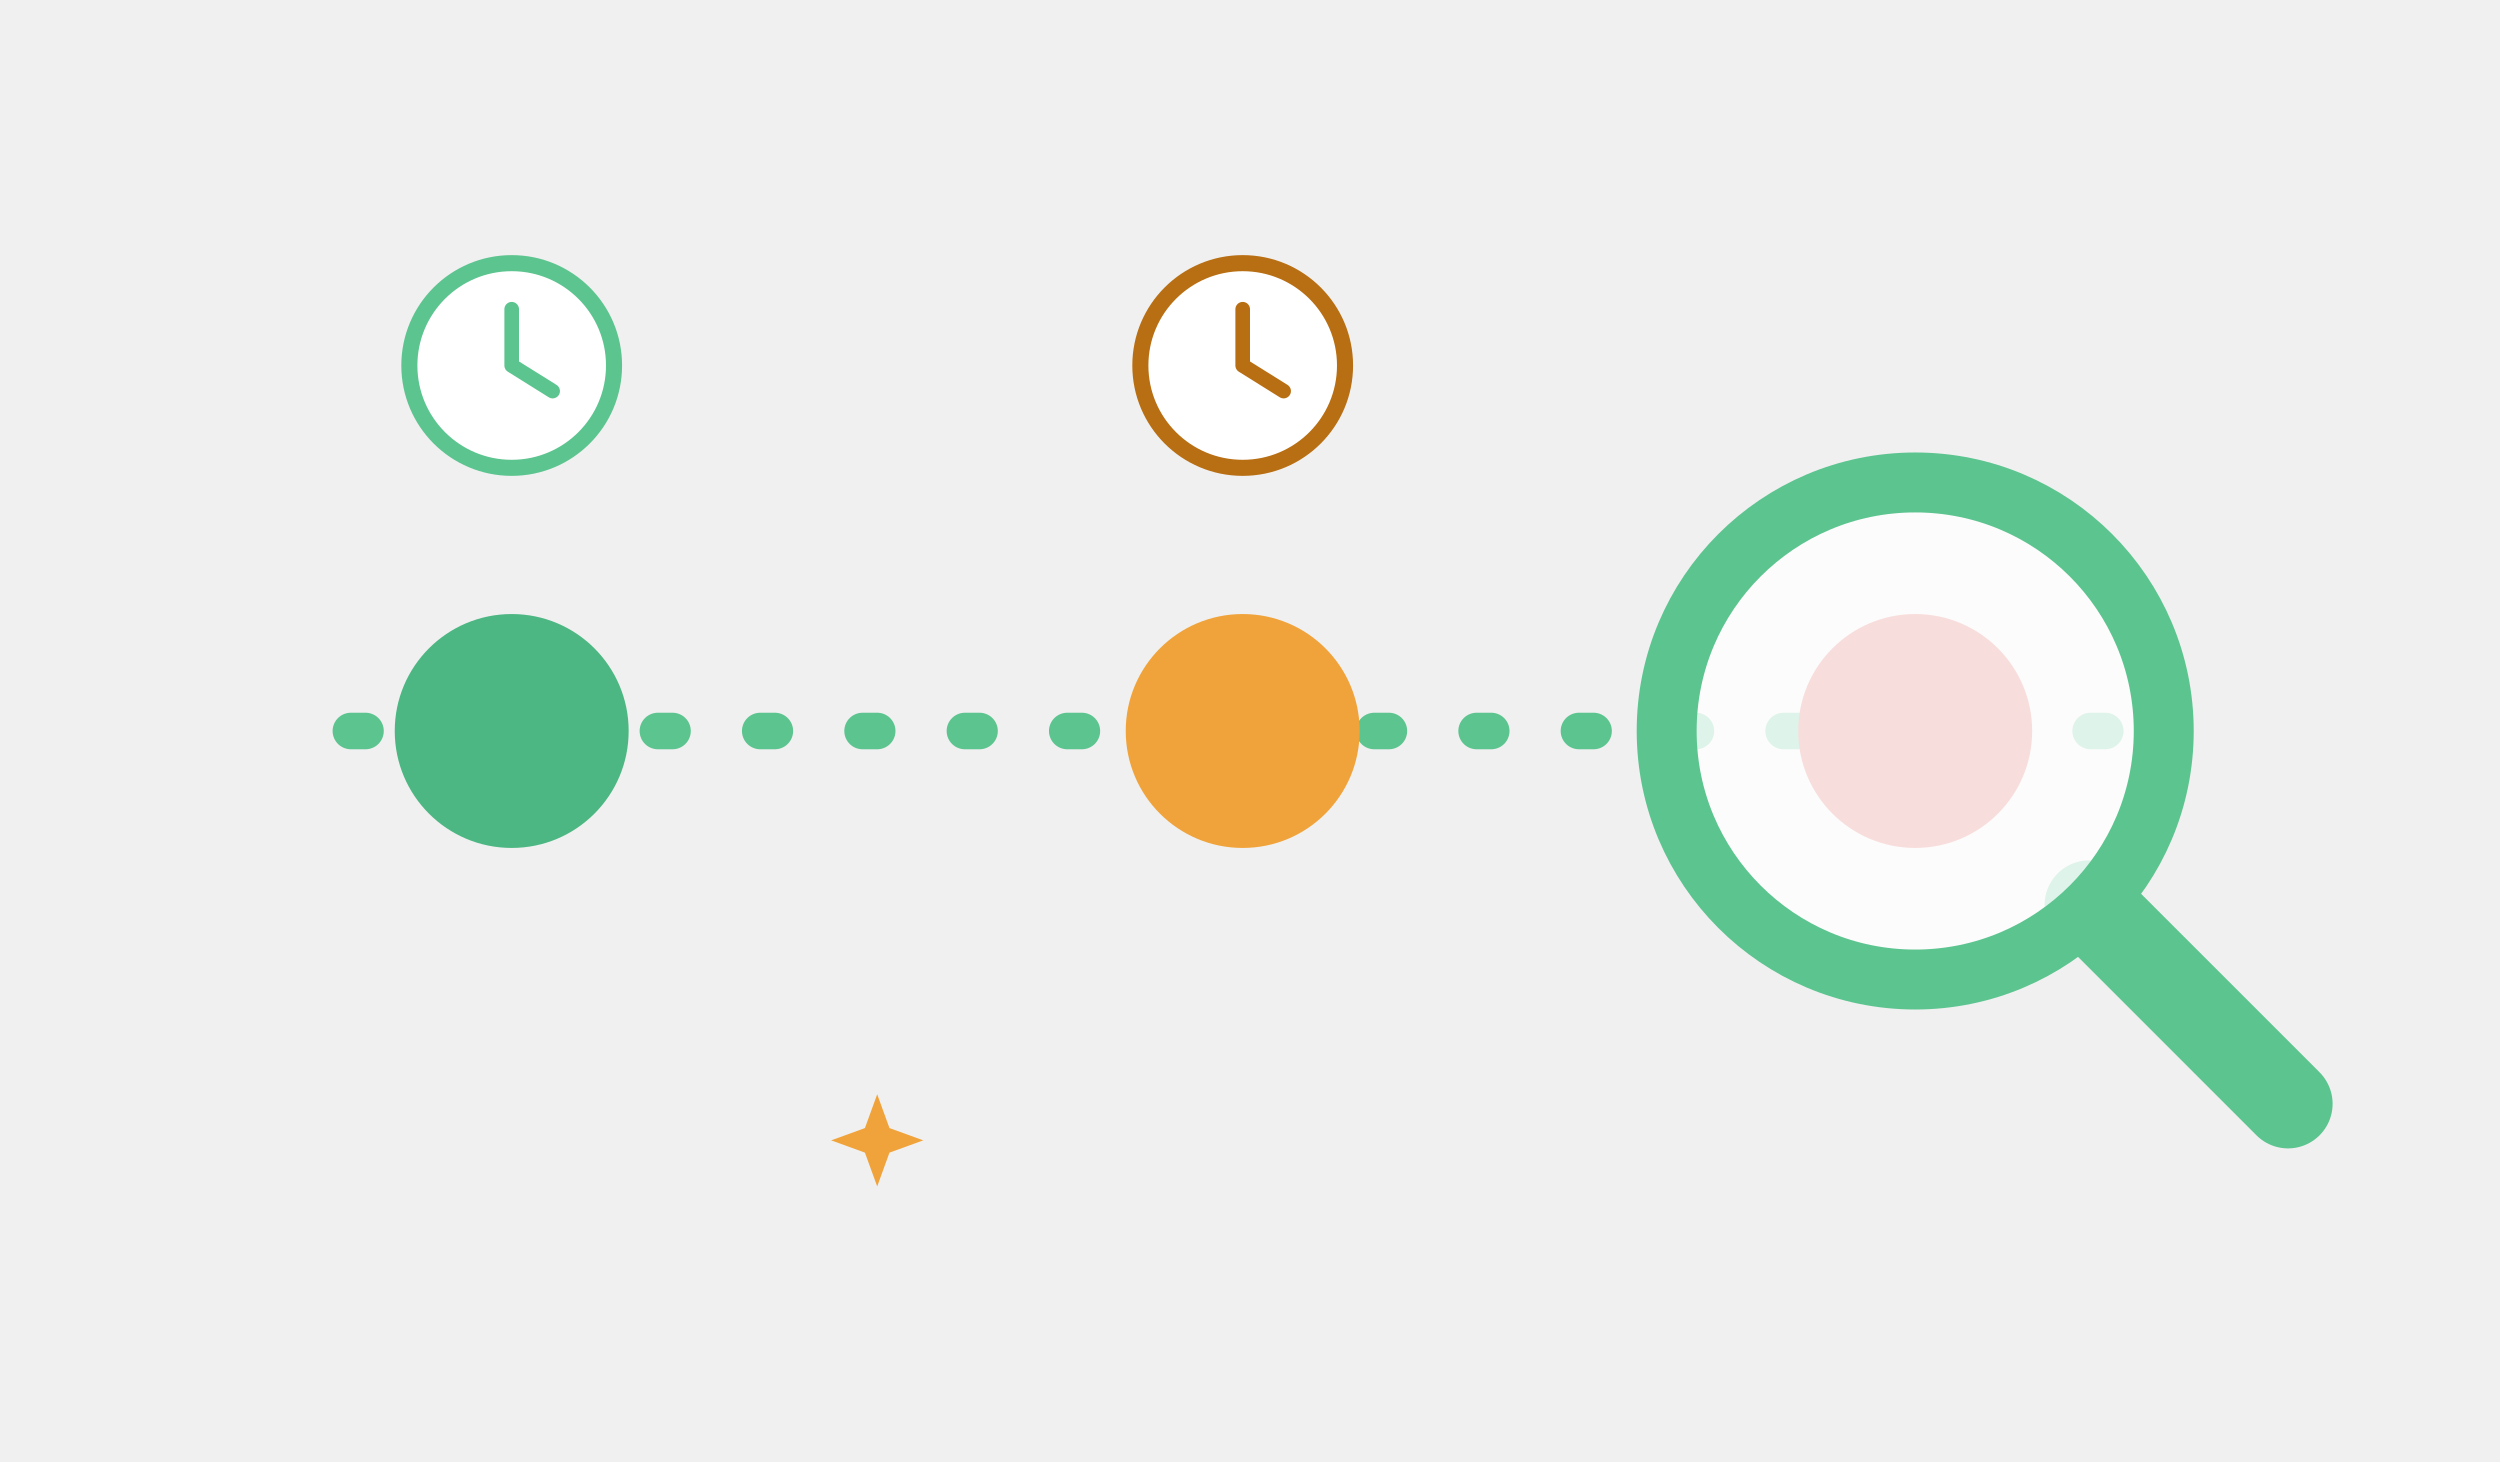
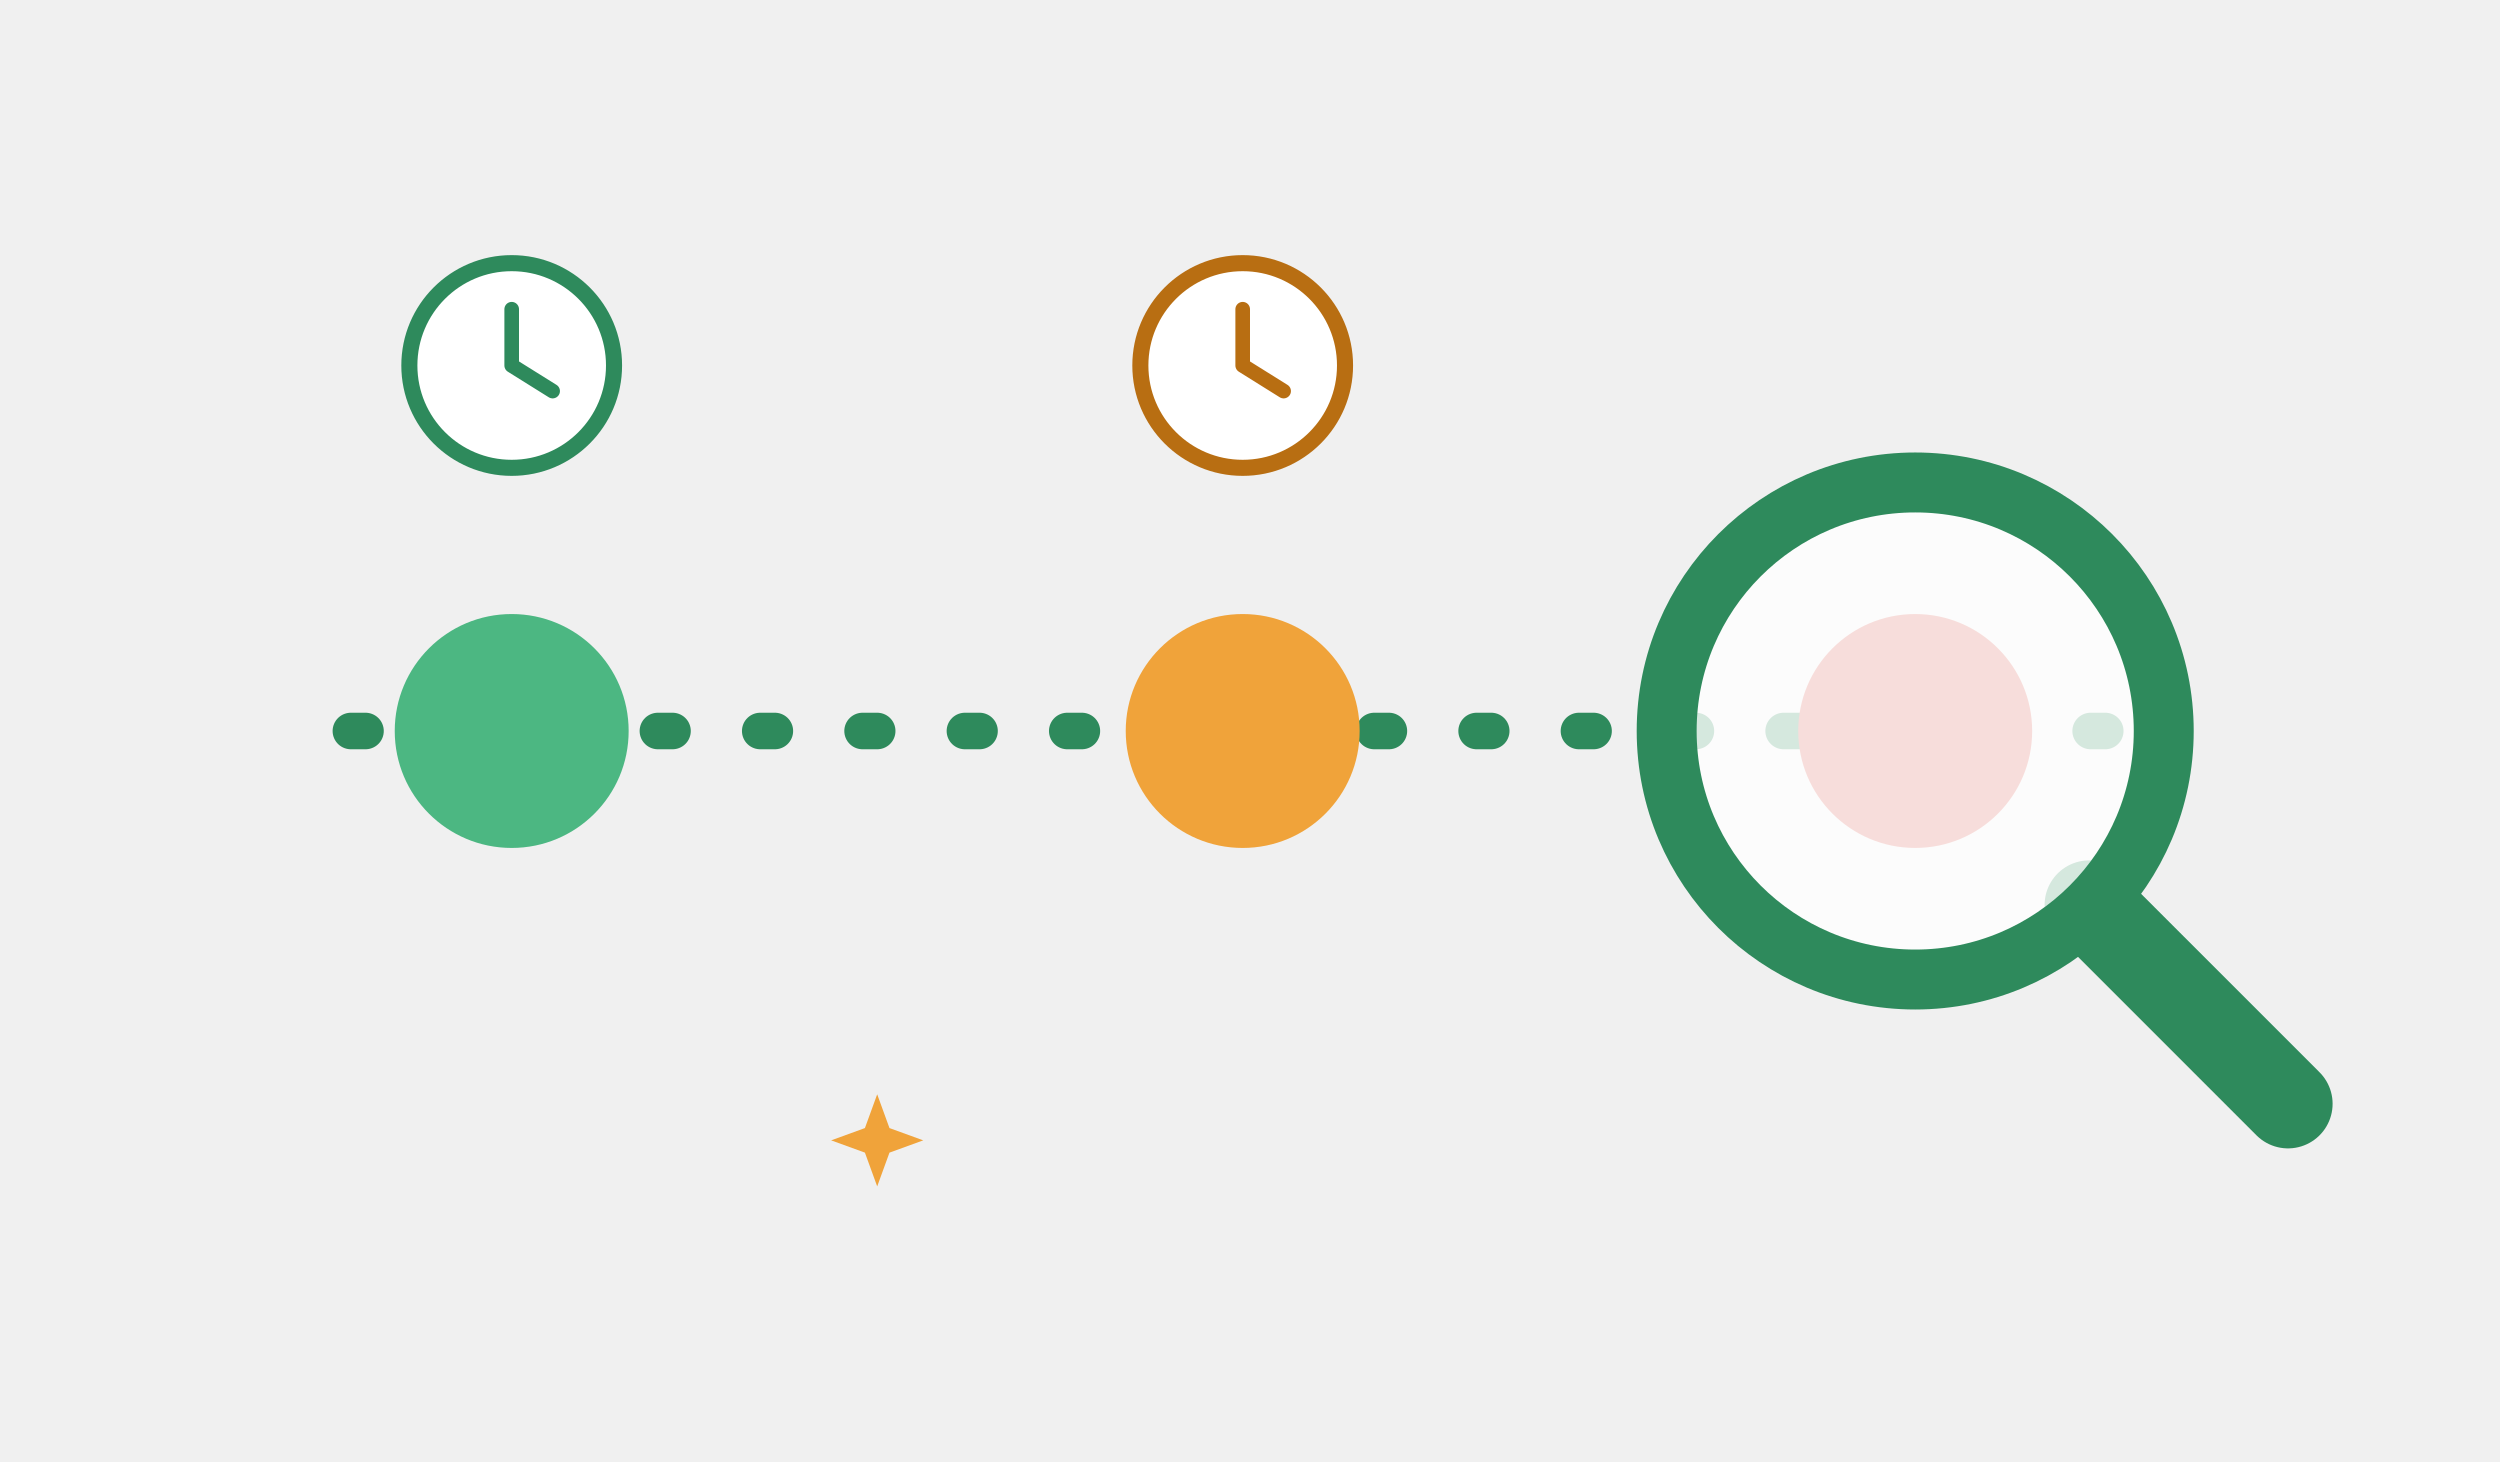
<svg xmlns="http://www.w3.org/2000/svg" width="342" height="200" viewBox="0 0 342 200">
-   <path d="M48 100 H294" stroke="#5CC48F" stroke-width="5" stroke-linecap="round" stroke-dasharray="2 12" />
+   <path d="M48 100 H294" stroke="#2E8A5C" stroke-width="5" stroke-linecap="round" stroke-dasharray="2 12" />
  <circle cx="70" cy="100" r="16" fill="#4CB782" />
  <circle cx="170" cy="100" r="16" fill="#F0A33A" />
  <circle cx="262" cy="100" r="16" fill="#D9574B" />
-   <circle cx="70" cy="50" r="14" fill="#FFFFFF" stroke="#5CC48F" stroke-width="2.2" />
-   <path d="M70 50l0.0 -7.7M70 50l5.6 3.5" stroke="#5CC48F" stroke-width="2.0" stroke-linecap="round" />
+   <circle cx="70" cy="50" r="14" fill="#FFFFFF" stroke="#2E8A5C" stroke-width="2.2" />
+   <path d="M70 50l0.0 -7.7M70 50l5.6 3.5" stroke="#2E8A5C" stroke-width="2.0" stroke-linecap="round" />
  <circle cx="170" cy="50" r="14" fill="#FFFFFF" stroke="#B86E12" stroke-width="2.2" />
  <path d="M170 50l0.0 -7.7M170 50l5.6 3.5" stroke="#B86E12" stroke-width="2.0" stroke-linecap="round" />
-   <path d="M285.8 123.8l27.2 27.2" stroke="#5CC48F" stroke-width="12.2" stroke-linecap="round" />
-   <circle cx="262" cy="100" r="34" fill="#FFFFFF" fill-opacity="0.8" stroke="#5CC48F" stroke-width="8.2" />
+   <path d="M285.8 123.8l27.2 27.2" stroke="#2E8A5C" stroke-width="12.2" stroke-linecap="round" />
+   <circle cx="262" cy="100" r="34" fill="#FFFFFF" fill-opacity="0.8" stroke="#2E8A5C" stroke-width="8.2" />
  <path d="M120 149.7l1.68 4.62 4.62 1.68 -4.62 1.68 -1.68 4.62 -1.68 -4.62 -4.62 -1.68 4.62 -1.68z" fill="#F0A33A" />
</svg>
